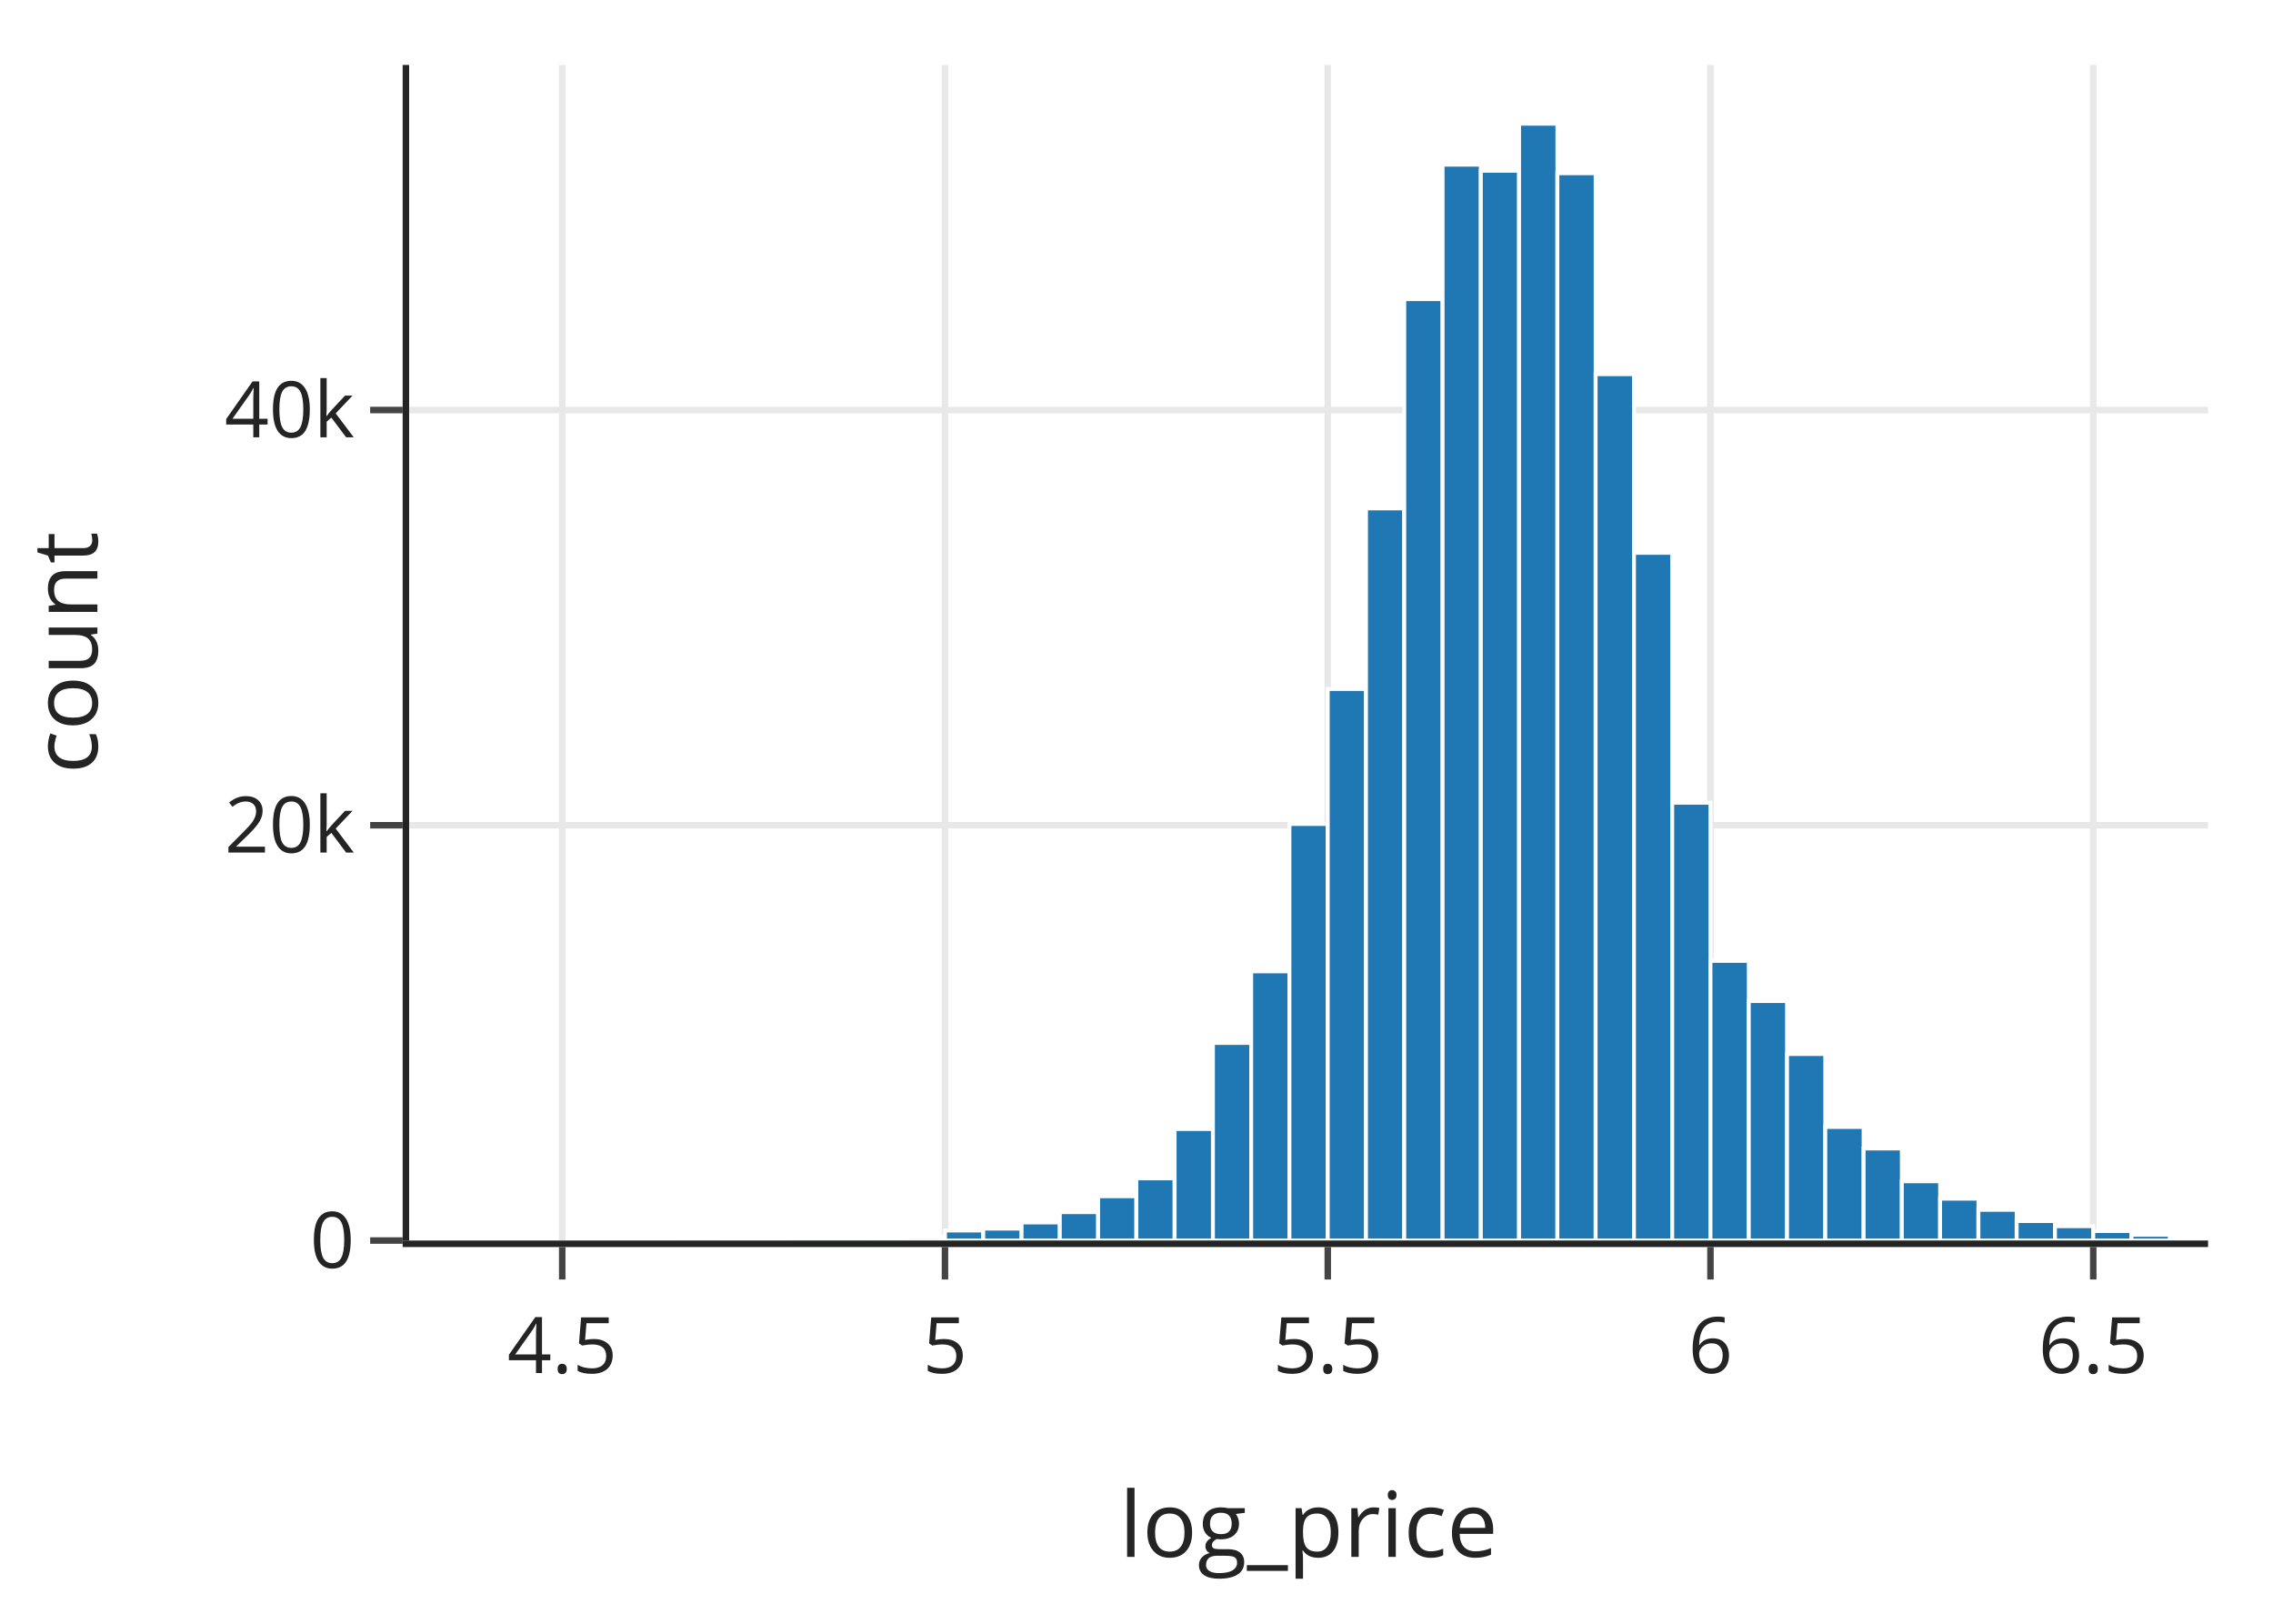
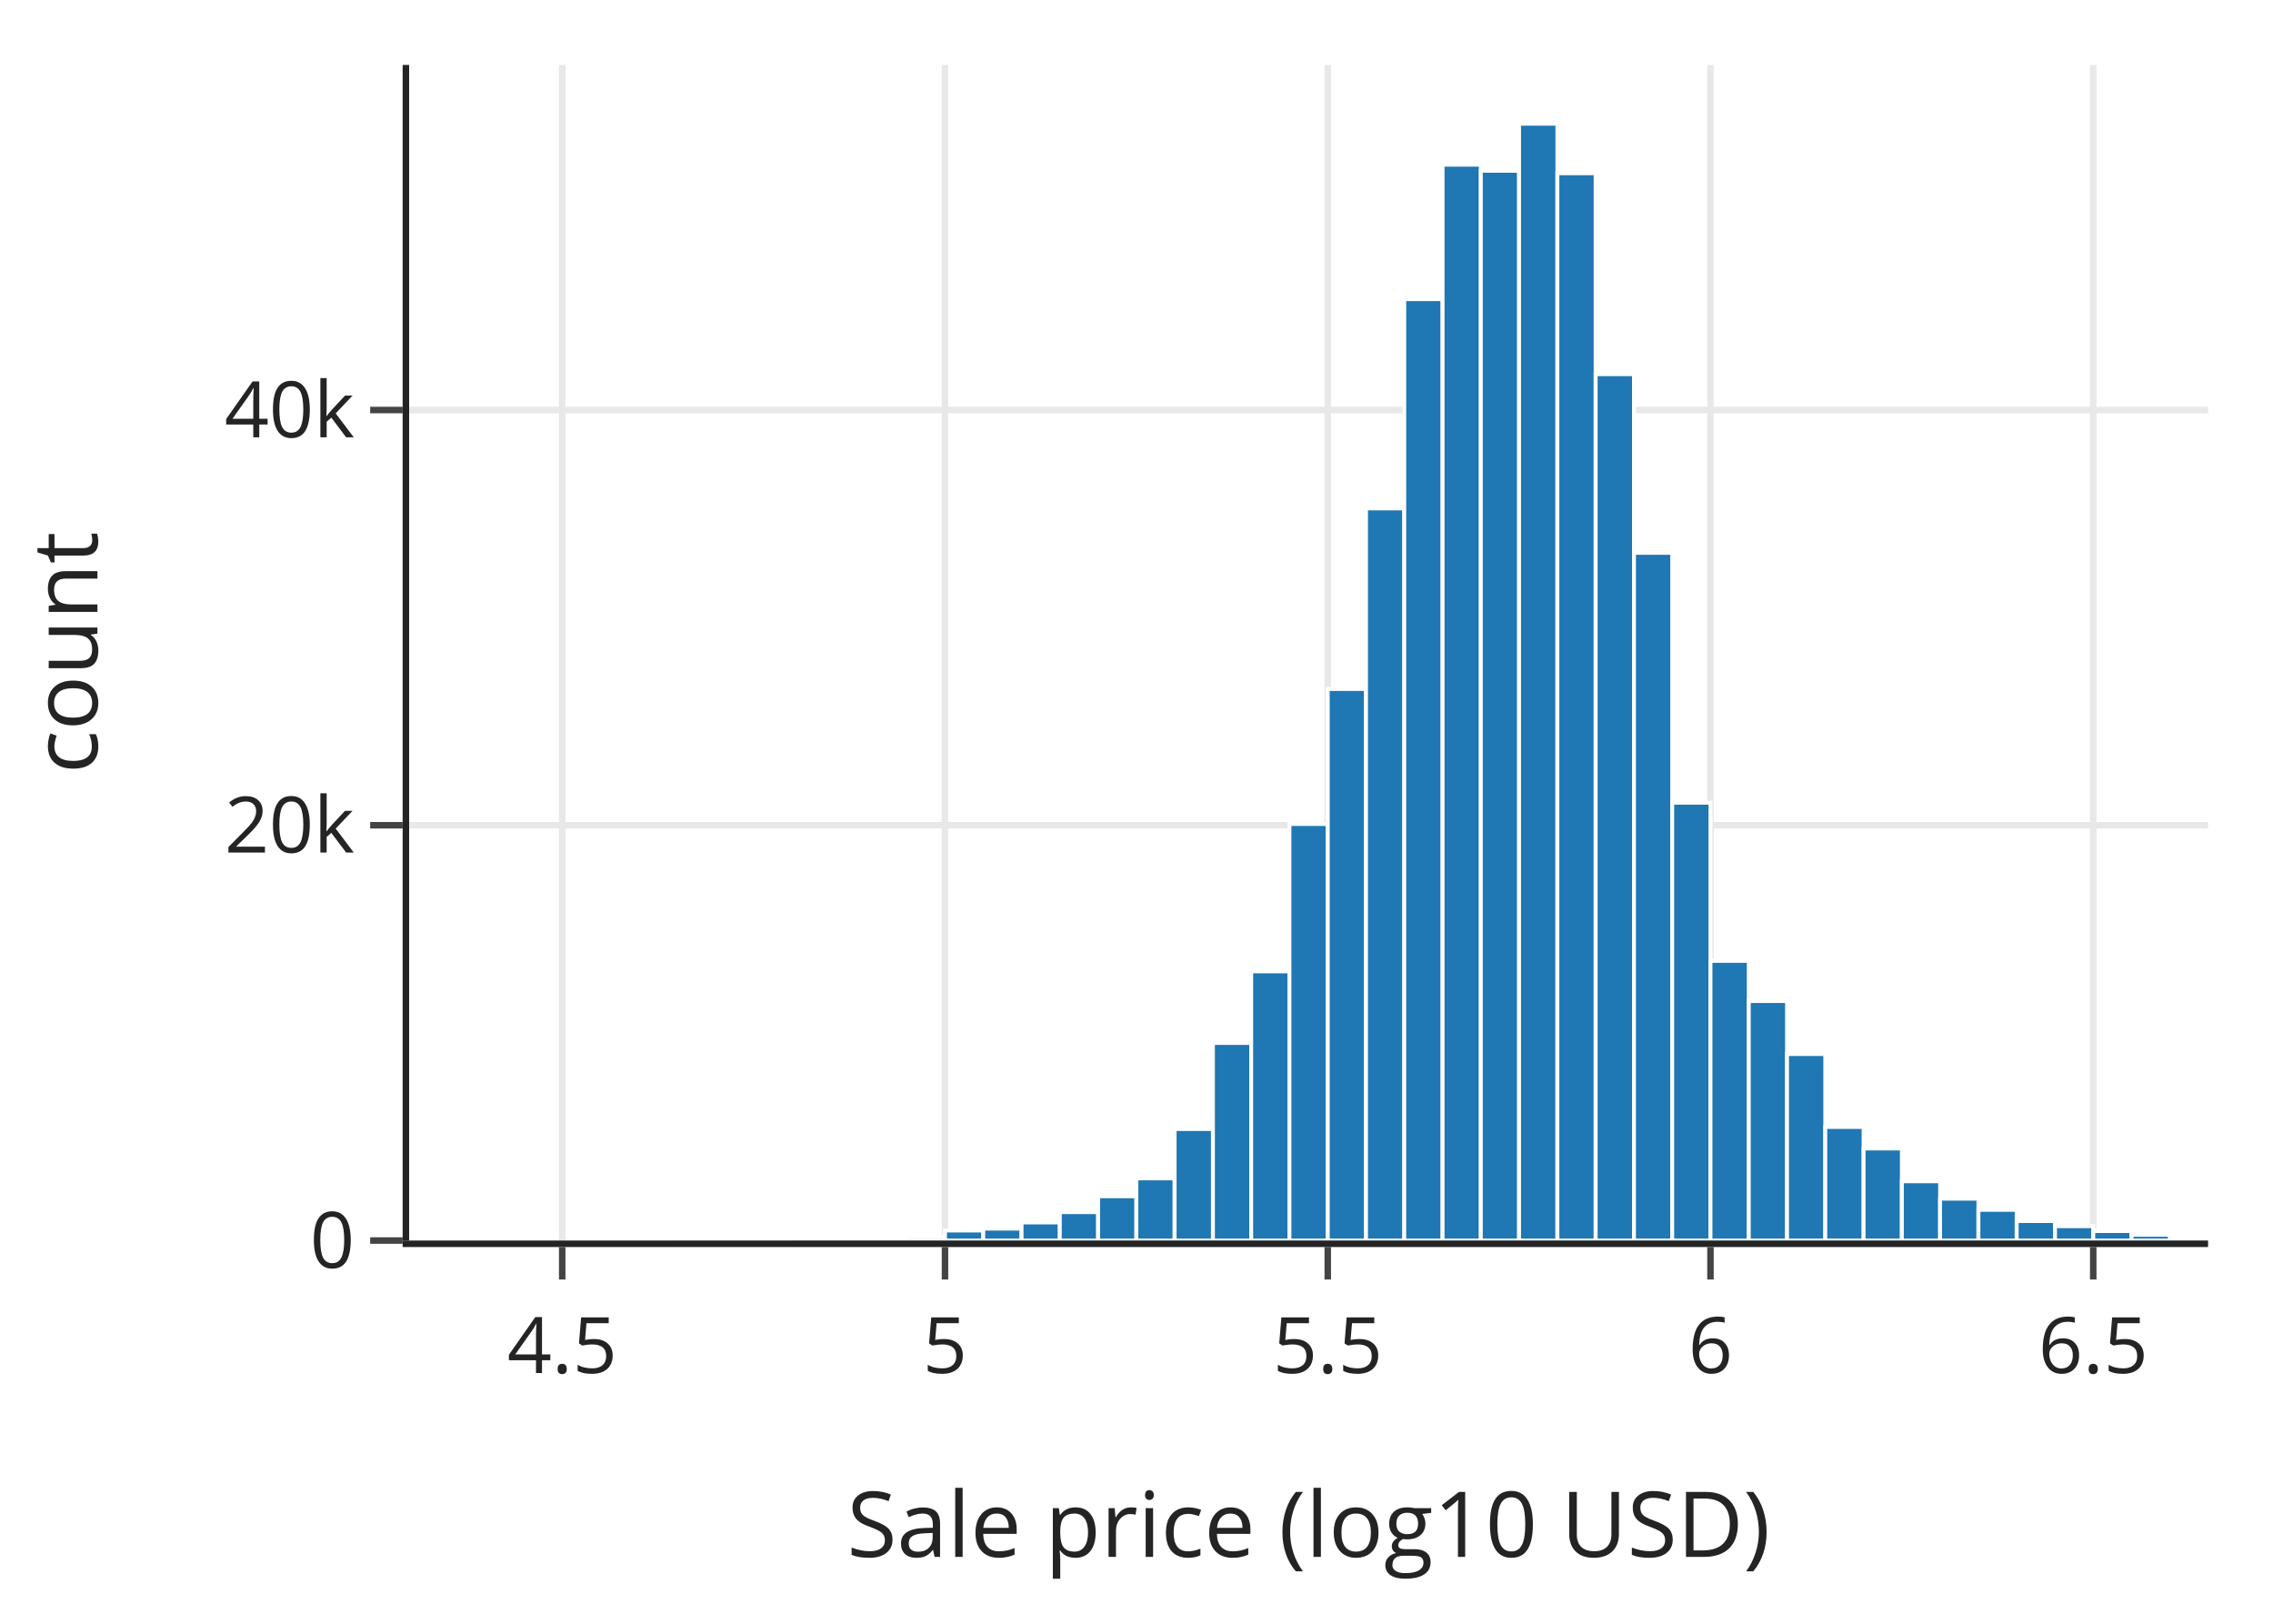
<svg xmlns="http://www.w3.org/2000/svg" class="main-svg" width="350" height="250" style="" viewBox="0 0 350 250">
  <rect x="0" y="0" width="350" height="250" style="fill: rgb(255, 255, 255); fill-opacity: 1;" />
-   <defs id="defs-c1edc1">
+   <defs id="defs-892816">
    <g class="clips">
-       <clipPath id="clipc1edc1xyplot" class="plotclip">
+       <clipPath id="clip892816xyplot" class="plotclip">
        <rect width="277" height="181" />
      </clipPath>
-       <clipPath class="axesclip" id="clipc1edc1x">
+       <clipPath class="axesclip" id="clip892816x">
        <rect x="63" y="0" width="277" height="250" />
      </clipPath>
-       <clipPath class="axesclip" id="clipc1edc1y">
+       <clipPath class="axesclip" id="clip892816y">
        <rect x="0" y="10" width="350" height="181" />
      </clipPath>
-       <clipPath class="axesclip" id="clipc1edc1xy">
+       <clipPath class="axesclip" id="clip892816xy">
        <rect x="63" y="10" width="277" height="181" />
      </clipPath>
    </g>
    <g class="gradients" />
    <g class="patterns" />
  </defs>
  <g class="bglayer" />
  <g class="layer-below">
    <g class="imagelayer" />
    <g class="shapelayer" />
  </g>
  <g class="cartesianlayer">
    <g class="subplot xy">
      <g class="layer-subplot">
        <g class="shapelayer" />
        <g class="imagelayer" />
      </g>
      <g class="gridlayer">
        <g class="x">
          <path class="xgrid crisp" transform="translate(86.57,0)" d="M0,10v181" style="stroke: rgb(232, 232, 232); stroke-opacity: 1; stroke-width: 1px;" />
          <path class="xgrid crisp" transform="translate(145.51,0)" d="M0,10v181" style="stroke: rgb(232, 232, 232); stroke-opacity: 1; stroke-width: 1px;" />
          <path class="xgrid crisp" transform="translate(204.45,0)" d="M0,10v181" style="stroke: rgb(232, 232, 232); stroke-opacity: 1; stroke-width: 1px;" />
          <path class="xgrid crisp" transform="translate(263.38,0)" d="M0,10v181" style="stroke: rgb(232, 232, 232); stroke-opacity: 1; stroke-width: 1px;" />
          <path class="xgrid crisp" transform="translate(322.32,0)" d="M0,10v181" style="stroke: rgb(232, 232, 232); stroke-opacity: 1; stroke-width: 1px;" />
        </g>
        <g class="y">
          <path class="ygrid crisp" transform="translate(0,127.06)" d="M63,0h277" style="stroke: rgb(232, 232, 232); stroke-opacity: 1; stroke-width: 1px;" />
          <path class="ygrid crisp" transform="translate(0,63.13)" d="M63,0h277" style="stroke: rgb(232, 232, 232); stroke-opacity: 1; stroke-width: 1px;" />
        </g>
      </g>
      <g class="zerolinelayer" />
      <path class="xlines-below" />
      <path class="ylines-below" />
      <g class="overlines-below" />
      <g class="xaxislayer-below" />
      <g class="yaxislayer-below" />
      <g class="overaxes-below" />
-       <g class="plot" transform="translate(63,10)" clip-path="url(#clipc1edc1xyplot)">
+       <g class="plot" transform="translate(63,10)" clip-path="url(#clip892816xyplot)">
        <g class="barlayer mlayer">
          <g class="trace bars" style="opacity: 1;">
            <g class="points">
              <g class="point">
                <path d="M0,0Z" style="vector-effect: non-scaling-stroke; opacity: 1; stroke-width: 0px; fill: rgb(31, 119, 180); fill-opacity: 1; stroke: rgb(255, 255, 255); stroke-opacity: 1;" />
              </g>
              <g class="point">
                <path d="M0,0Z" style="vector-effect: non-scaling-stroke; opacity: 1; stroke-width: 0px; fill: rgb(31, 119, 180); fill-opacity: 1; stroke: rgb(255, 255, 255); stroke-opacity: 1;" />
              </g>
              <g class="point">
                <path d="M0,0Z" style="vector-effect: non-scaling-stroke; opacity: 1; stroke-width: 0px; fill: rgb(31, 119, 180); fill-opacity: 1; stroke: rgb(255, 255, 255); stroke-opacity: 1;" />
              </g>
              <g class="point">
                <path d="M0,0Z" style="vector-effect: non-scaling-stroke; opacity: 1; stroke-width: 0px; fill: rgb(31, 119, 180); fill-opacity: 1; stroke: rgb(255, 255, 255); stroke-opacity: 1;" />
              </g>
              <g class="point">
                <path d="M0,0Z" style="vector-effect: non-scaling-stroke; opacity: 1; stroke-width: 0px; fill: rgb(31, 119, 180); fill-opacity: 1; stroke: rgb(255, 255, 255); stroke-opacity: 1;" />
              </g>
              <g class="point">
                <path d="M0,0Z" style="vector-effect: non-scaling-stroke; opacity: 1; stroke-width: 0px; fill: rgb(31, 119, 180); fill-opacity: 1; stroke: rgb(255, 255, 255); stroke-opacity: 1;" />
              </g>
              <g class="point">
                <path d="M0,0Z" style="vector-effect: non-scaling-stroke; opacity: 1; stroke-width: 0px; fill: rgb(31, 119, 180); fill-opacity: 1; stroke: rgb(255, 255, 255); stroke-opacity: 1;" />
              </g>
              <g class="point">
                <path d="M41.26,181V180.98H47.15V181Z" style="vector-effect: non-scaling-stroke; opacity: 1; stroke-width: 0.6px; fill: rgb(31, 119, 180); fill-opacity: 1; stroke: rgb(255, 255, 255); stroke-opacity: 1;" />
              </g>
              <g class="point">
                <path d="M47.15,181V180.99H53.04V181Z" style="vector-effect: non-scaling-stroke; opacity: 1; stroke-width: 0.6px; fill: rgb(31, 119, 180); fill-opacity: 1; stroke: rgb(255, 255, 255); stroke-opacity: 1;" />
              </g>
              <g class="point">
                <path d="M53.04,181V180.99H58.94V181Z" style="vector-effect: non-scaling-stroke; opacity: 1; stroke-width: 0.6px; fill: rgb(31, 119, 180); fill-opacity: 1; stroke: rgb(255, 255, 255); stroke-opacity: 1;" />
              </g>
              <g class="point">
                <path d="M58.94,181V180.96H64.83V181Z" style="vector-effect: non-scaling-stroke; opacity: 1; stroke-width: 0.6px; fill: rgb(31, 119, 180); fill-opacity: 1; stroke: rgb(255, 255, 255); stroke-opacity: 1;" />
              </g>
              <g class="point">
                <path d="M64.83,181V180.91H70.72V181Z" style="vector-effect: non-scaling-stroke; opacity: 1; stroke-width: 0.6px; fill: rgb(31, 119, 180); fill-opacity: 1; stroke: rgb(255, 255, 255); stroke-opacity: 1;" />
              </g>
              <g class="point">
                <path d="M70.72,181V180.46H76.62V181Z" style="vector-effect: non-scaling-stroke; opacity: 1; stroke-width: 0.6px; fill: rgb(31, 119, 180); fill-opacity: 1; stroke: rgb(255, 255, 255); stroke-opacity: 1;" />
              </g>
              <g class="point">
                <path d="M76.62,181V180.39H82.51V181Z" style="vector-effect: non-scaling-stroke; opacity: 1; stroke-width: 0.6px; fill: rgb(31, 119, 180); fill-opacity: 1; stroke: rgb(255, 255, 255); stroke-opacity: 1;" />
              </g>
              <g class="point">
                <path d="M82.51,181V179.46H88.4V181Z" style="vector-effect: non-scaling-stroke; opacity: 1; stroke-width: 0.6px; fill: rgb(31, 119, 180); fill-opacity: 1; stroke: rgb(255, 255, 255); stroke-opacity: 1;" />
              </g>
              <g class="point">
                <path d="M88.4,181V179.17H94.3V181Z" style="vector-effect: non-scaling-stroke; opacity: 1; stroke-width: 0.6px; fill: rgb(31, 119, 180); fill-opacity: 1; stroke: rgb(255, 255, 255); stroke-opacity: 1;" />
              </g>
              <g class="point">
                <path d="M94.3,181V178.21H100.19V181Z" style="vector-effect: non-scaling-stroke; opacity: 1; stroke-width: 0.6px; fill: rgb(31, 119, 180); fill-opacity: 1; stroke: rgb(255, 255, 255); stroke-opacity: 1;" />
              </g>
              <g class="point">
                <path d="M100.19,181V176.63H106.09V181Z" style="vector-effect: non-scaling-stroke; opacity: 1; stroke-width: 0.6px; fill: rgb(31, 119, 180); fill-opacity: 1; stroke: rgb(255, 255, 255); stroke-opacity: 1;" />
              </g>
              <g class="point">
                <path d="M106.09,181V174.18H111.98V181Z" style="vector-effect: non-scaling-stroke; opacity: 1; stroke-width: 0.6px; fill: rgb(31, 119, 180); fill-opacity: 1; stroke: rgb(255, 255, 255); stroke-opacity: 1;" />
              </g>
              <g class="point">
                <path d="M111.98,181V171.43H117.87V181Z" style="vector-effect: non-scaling-stroke; opacity: 1; stroke-width: 0.6px; fill: rgb(31, 119, 180); fill-opacity: 1; stroke: rgb(255, 255, 255); stroke-opacity: 1;" />
              </g>
              <g class="point">
                <path d="M117.87,181V163.83H123.77V181Z" style="vector-effect: non-scaling-stroke; opacity: 1; stroke-width: 0.6px; fill: rgb(31, 119, 180); fill-opacity: 1; stroke: rgb(255, 255, 255); stroke-opacity: 1;" />
              </g>
              <g class="point">
                <path d="M123.77,181V150.58H129.66V181Z" style="vector-effect: non-scaling-stroke; opacity: 1; stroke-width: 0.6px; fill: rgb(31, 119, 180); fill-opacity: 1; stroke: rgb(255, 255, 255); stroke-opacity: 1;" />
              </g>
              <g class="point">
                <path d="M129.66,181V139.56H135.55V181Z" style="vector-effect: non-scaling-stroke; opacity: 1; stroke-width: 0.6px; fill: rgb(31, 119, 180); fill-opacity: 1; stroke: rgb(255, 255, 255); stroke-opacity: 1;" />
              </g>
              <g class="point">
                <path d="M135.55,181V116.87H141.45V181Z" style="vector-effect: non-scaling-stroke; opacity: 1; stroke-width: 0.6px; fill: rgb(31, 119, 180); fill-opacity: 1; stroke: rgb(255, 255, 255); stroke-opacity: 1;" />
              </g>
              <g class="point">
                <path d="M141.45,181V96.08H147.34V181Z" style="vector-effect: non-scaling-stroke; opacity: 1; stroke-width: 0.6px; fill: rgb(31, 119, 180); fill-opacity: 1; stroke: rgb(255, 255, 255); stroke-opacity: 1;" />
              </g>
              <g class="point">
                <path d="M147.34,181V68.28H153.23V181Z" style="vector-effect: non-scaling-stroke; opacity: 1; stroke-width: 0.6px; fill: rgb(31, 119, 180); fill-opacity: 1; stroke: rgb(255, 255, 255); stroke-opacity: 1;" />
              </g>
              <g class="point">
                <path d="M153.23,181V36.06H159.13V181Z" style="vector-effect: non-scaling-stroke; opacity: 1; stroke-width: 0.6px; fill: rgb(31, 119, 180); fill-opacity: 1; stroke: rgb(255, 255, 255); stroke-opacity: 1;" />
              </g>
              <g class="point">
                <path d="M159.13,181V15.36H165.02V181Z" style="vector-effect: non-scaling-stroke; opacity: 1; stroke-width: 0.6px; fill: rgb(31, 119, 180); fill-opacity: 1; stroke: rgb(255, 255, 255); stroke-opacity: 1;" />
              </g>
              <g class="point">
                <path d="M165.02,181V16.29H170.91V181Z" style="vector-effect: non-scaling-stroke; opacity: 1; stroke-width: 0.6px; fill: rgb(31, 119, 180); fill-opacity: 1; stroke: rgb(255, 255, 255); stroke-opacity: 1;" />
              </g>
              <g class="point">
                <path d="M170.91,181V9.05H176.81V181Z" style="vector-effect: non-scaling-stroke; opacity: 1; stroke-width: 0.6px; fill: rgb(31, 119, 180); fill-opacity: 1; stroke: rgb(255, 255, 255); stroke-opacity: 1;" />
              </g>
              <g class="point">
                <path d="M176.81,181V16.67H182.7V181Z" style="vector-effect: non-scaling-stroke; opacity: 1; stroke-width: 0.6px; fill: rgb(31, 119, 180); fill-opacity: 1; stroke: rgb(255, 255, 255); stroke-opacity: 1;" />
              </g>
              <g class="point">
                <path d="M182.7,181V47.61H188.6V181Z" style="vector-effect: non-scaling-stroke; opacity: 1; stroke-width: 0.6px; fill: rgb(31, 119, 180); fill-opacity: 1; stroke: rgb(255, 255, 255); stroke-opacity: 1;" />
              </g>
              <g class="point">
                <path d="M188.6,181V75.12H194.49V181Z" style="vector-effect: non-scaling-stroke; opacity: 1; stroke-width: 0.6px; fill: rgb(31, 119, 180); fill-opacity: 1; stroke: rgb(255, 255, 255); stroke-opacity: 1;" />
              </g>
              <g class="point">
                <path d="M194.49,181V113.59H200.38V181Z" style="vector-effect: non-scaling-stroke; opacity: 1; stroke-width: 0.6px; fill: rgb(31, 119, 180); fill-opacity: 1; stroke: rgb(255, 255, 255); stroke-opacity: 1;" />
              </g>
              <g class="point">
                <path d="M200.38,181V137.94H206.28V181Z" style="vector-effect: non-scaling-stroke; opacity: 1; stroke-width: 0.6px; fill: rgb(31, 119, 180); fill-opacity: 1; stroke: rgb(255, 255, 255); stroke-opacity: 1;" />
              </g>
              <g class="point">
                <path d="M206.28,181V144.13H212.17V181Z" style="vector-effect: non-scaling-stroke; opacity: 1; stroke-width: 0.6px; fill: rgb(31, 119, 180); fill-opacity: 1; stroke: rgb(255, 255, 255); stroke-opacity: 1;" />
              </g>
              <g class="point">
                <path d="M212.17,181V152.29H218.06V181Z" style="vector-effect: non-scaling-stroke; opacity: 1; stroke-width: 0.6px; fill: rgb(31, 119, 180); fill-opacity: 1; stroke: rgb(255, 255, 255); stroke-opacity: 1;" />
              </g>
              <g class="point">
                <path d="M218.06,181V163.51H223.96V181Z" style="vector-effect: non-scaling-stroke; opacity: 1; stroke-width: 0.6px; fill: rgb(31, 119, 180); fill-opacity: 1; stroke: rgb(255, 255, 255); stroke-opacity: 1;" />
              </g>
              <g class="point">
                <path d="M223.96,181V166.83H229.85V181Z" style="vector-effect: non-scaling-stroke; opacity: 1; stroke-width: 0.6px; fill: rgb(31, 119, 180); fill-opacity: 1; stroke: rgb(255, 255, 255); stroke-opacity: 1;" />
              </g>
              <g class="point">
                <path d="M229.85,181V171.88H235.74V181Z" style="vector-effect: non-scaling-stroke; opacity: 1; stroke-width: 0.6px; fill: rgb(31, 119, 180); fill-opacity: 1; stroke: rgb(255, 255, 255); stroke-opacity: 1;" />
              </g>
              <g class="point">
                <path d="M235.74,181V174.56H241.64V181Z" style="vector-effect: non-scaling-stroke; opacity: 1; stroke-width: 0.6px; fill: rgb(31, 119, 180); fill-opacity: 1; stroke: rgb(255, 255, 255); stroke-opacity: 1;" />
              </g>
              <g class="point">
                <path d="M241.64,181V176.27H247.53V181Z" style="vector-effect: non-scaling-stroke; opacity: 1; stroke-width: 0.6px; fill: rgb(31, 119, 180); fill-opacity: 1; stroke: rgb(255, 255, 255); stroke-opacity: 1;" />
              </g>
              <g class="point">
                <path d="M247.53,181V178H253.43V181Z" style="vector-effect: non-scaling-stroke; opacity: 1; stroke-width: 0.6px; fill: rgb(31, 119, 180); fill-opacity: 1; stroke: rgb(255, 255, 255); stroke-opacity: 1;" />
              </g>
              <g class="point">
                <path d="M253.43,181V178.79H259.32V181Z" style="vector-effect: non-scaling-stroke; opacity: 1; stroke-width: 0.6px; fill: rgb(31, 119, 180); fill-opacity: 1; stroke: rgb(255, 255, 255); stroke-opacity: 1;" />
              </g>
              <g class="point">
                <path d="M259.32,181V179.54H265.21V181Z" style="vector-effect: non-scaling-stroke; opacity: 1; stroke-width: 0.6px; fill: rgb(31, 119, 180); fill-opacity: 1; stroke: rgb(255, 255, 255); stroke-opacity: 1;" />
              </g>
              <g class="point">
                <path d="M265.21,181V180.12H271.11V181Z" style="vector-effect: non-scaling-stroke; opacity: 1; stroke-width: 0.6px; fill: rgb(31, 119, 180); fill-opacity: 1; stroke: rgb(255, 255, 255); stroke-opacity: 1;" />
              </g>
              <g class="point">
                <path d="M271.11,181V180.97H277V181Z" style="vector-effect: non-scaling-stroke; opacity: 1; stroke-width: 0.6px; fill: rgb(31, 119, 180); fill-opacity: 1; stroke: rgb(255, 255, 255); stroke-opacity: 1;" />
              </g>
            </g>
          </g>
        </g>
      </g>
      <g class="overplot" />
      <path class="xlines-above crisp" d="M62,191.5H340" style="fill: none; stroke-width: 1px; stroke: rgb(36, 36, 36); stroke-opacity: 1;" />
      <path class="ylines-above crisp" d="M62.5,10V191" style="fill: none; stroke-width: 1px; stroke: rgb(36, 36, 36); stroke-opacity: 1;" />
      <g class="overlines-above" />
      <g class="xaxislayer-above">
        <path class="xtick ticks crisp" d="M0,192v5" transform="translate(86.57,0)" style="stroke: rgb(68, 68, 68); stroke-opacity: 1; stroke-width: 1px;" />
        <path class="xtick ticks crisp" d="M0,192v5" transform="translate(145.51,0)" style="stroke: rgb(68, 68, 68); stroke-opacity: 1; stroke-width: 1px;" />
        <path class="xtick ticks crisp" d="M0,192v5" transform="translate(204.45,0)" style="stroke: rgb(68, 68, 68); stroke-opacity: 1; stroke-width: 1px;" />
        <path class="xtick ticks crisp" d="M0,192v5" transform="translate(263.38,0)" style="stroke: rgb(68, 68, 68); stroke-opacity: 1; stroke-width: 1px;" />
        <path class="xtick ticks crisp" d="M0,192v5" transform="translate(322.32,0)" style="stroke: rgb(68, 68, 68); stroke-opacity: 1; stroke-width: 1px;" />
        <g class="xtick">
          <text text-anchor="middle" x="0" y="211.4" transform="translate(86.57,0)" style="font-family: 'Open Sans', verdana, arial, sans-serif; font-size: 12px; fill: rgb(36, 36, 36); fill-opacity: 1; white-space: pre; opacity: 1;">4.5</text>
        </g>
        <g class="xtick">
          <text text-anchor="middle" x="0" y="211.4" style="font-family: 'Open Sans', verdana, arial, sans-serif; font-size: 12px; fill: rgb(36, 36, 36); fill-opacity: 1; white-space: pre; opacity: 1;" transform="translate(145.51,0)">5</text>
        </g>
        <g class="xtick">
          <text text-anchor="middle" x="0" y="211.4" style="font-family: 'Open Sans', verdana, arial, sans-serif; font-size: 12px; fill: rgb(36, 36, 36); fill-opacity: 1; white-space: pre; opacity: 1;" transform="translate(204.45,0)">5.5</text>
        </g>
        <g class="xtick">
          <text text-anchor="middle" x="0" y="211.4" style="font-family: 'Open Sans', verdana, arial, sans-serif; font-size: 12px; fill: rgb(36, 36, 36); fill-opacity: 1; white-space: pre; opacity: 1;" transform="translate(263.38,0)">6</text>
        </g>
        <g class="xtick">
          <text text-anchor="middle" x="0" y="211.4" style="font-family: 'Open Sans', verdana, arial, sans-serif; font-size: 12px; fill: rgb(36, 36, 36); fill-opacity: 1; white-space: pre; opacity: 1;" transform="translate(322.32,0)">6.5</text>
        </g>
      </g>
      <g class="yaxislayer-above">
        <path class="ytick ticks crisp" d="M62,0h-5" transform="translate(0,191)" style="stroke: rgb(68, 68, 68); stroke-opacity: 1; stroke-width: 1px;" />
        <path class="ytick ticks crisp" d="M62,0h-5" transform="translate(0,127.06)" style="stroke: rgb(68, 68, 68); stroke-opacity: 1; stroke-width: 1px;" />
        <path class="ytick ticks crisp" d="M62,0h-5" transform="translate(0,63.13)" style="stroke: rgb(68, 68, 68); stroke-opacity: 1; stroke-width: 1px;" />
        <g class="ytick">
          <text text-anchor="end" x="54.6" y="4.2" transform="translate(0,191)" style="font-family: 'Open Sans', verdana, arial, sans-serif; font-size: 12px; fill: rgb(36, 36, 36); fill-opacity: 1; white-space: pre; opacity: 1;">0</text>
        </g>
        <g class="ytick">
          <text text-anchor="end" x="54.6" y="4.2" style="font-family: 'Open Sans', verdana, arial, sans-serif; font-size: 12px; fill: rgb(36, 36, 36); fill-opacity: 1; white-space: pre; opacity: 1;" transform="translate(0,127.06)">20k</text>
        </g>
        <g class="ytick">
          <text text-anchor="end" x="54.6" y="4.2" style="font-family: 'Open Sans', verdana, arial, sans-serif; font-size: 12px; fill: rgb(36, 36, 36); fill-opacity: 1; white-space: pre; opacity: 1;" transform="translate(0,63.13)">40k</text>
        </g>
      </g>
      <g class="overaxes-above" />
    </g>
  </g>
  <g class="polarlayer" />
  <g class="smithlayer" />
  <g class="ternarylayer" />
  <g class="geolayer" />
  <g class="funnelarealayer" />
  <g class="pielayer" />
  <g class="iciclelayer" />
  <g class="treemaplayer" />
  <g class="sunburstlayer" />
  <g class="glimages" />
-   <defs id="topdefs-c1edc1">
+   <defs id="topdefs-892816">
    <g class="clips" />
  </defs>
  <g class="layer-above">
    <g class="imagelayer" />
    <g class="shapelayer" />
  </g>
  <g class="infolayer">
    <g class="g-gtitle" />
    <g class="g-xtitle">
-       <text class="xtitle" x="201.5" y="239.706" text-anchor="middle" style="font-family: 'Open Sans', verdana, arial, sans-serif; font-size: 14px; fill: rgb(36, 36, 36); opacity: 1; font-weight: normal; white-space: pre;">log_price</text>
+       <text class="xtitle" x="201.5" y="239.706" text-anchor="middle" style="font-family: 'Open Sans', verdana, arial, sans-serif; font-size: 14px; fill: rgb(36, 36, 36); opacity: 1; font-weight: normal; white-space: pre;">Sale price (log10 USD)</text>
    </g>
    <g class="g-ytitle" transform="translate(5.22168,0)">
      <text class="ytitle" transform="rotate(-90,9.778125,100.5)" x="9.778" y="100.5" text-anchor="middle" style="font-family: 'Open Sans', verdana, arial, sans-serif; font-size: 14px; fill: rgb(36, 36, 36); opacity: 1; font-weight: normal; white-space: pre;">count</text>
    </g>
  </g>
</svg>
